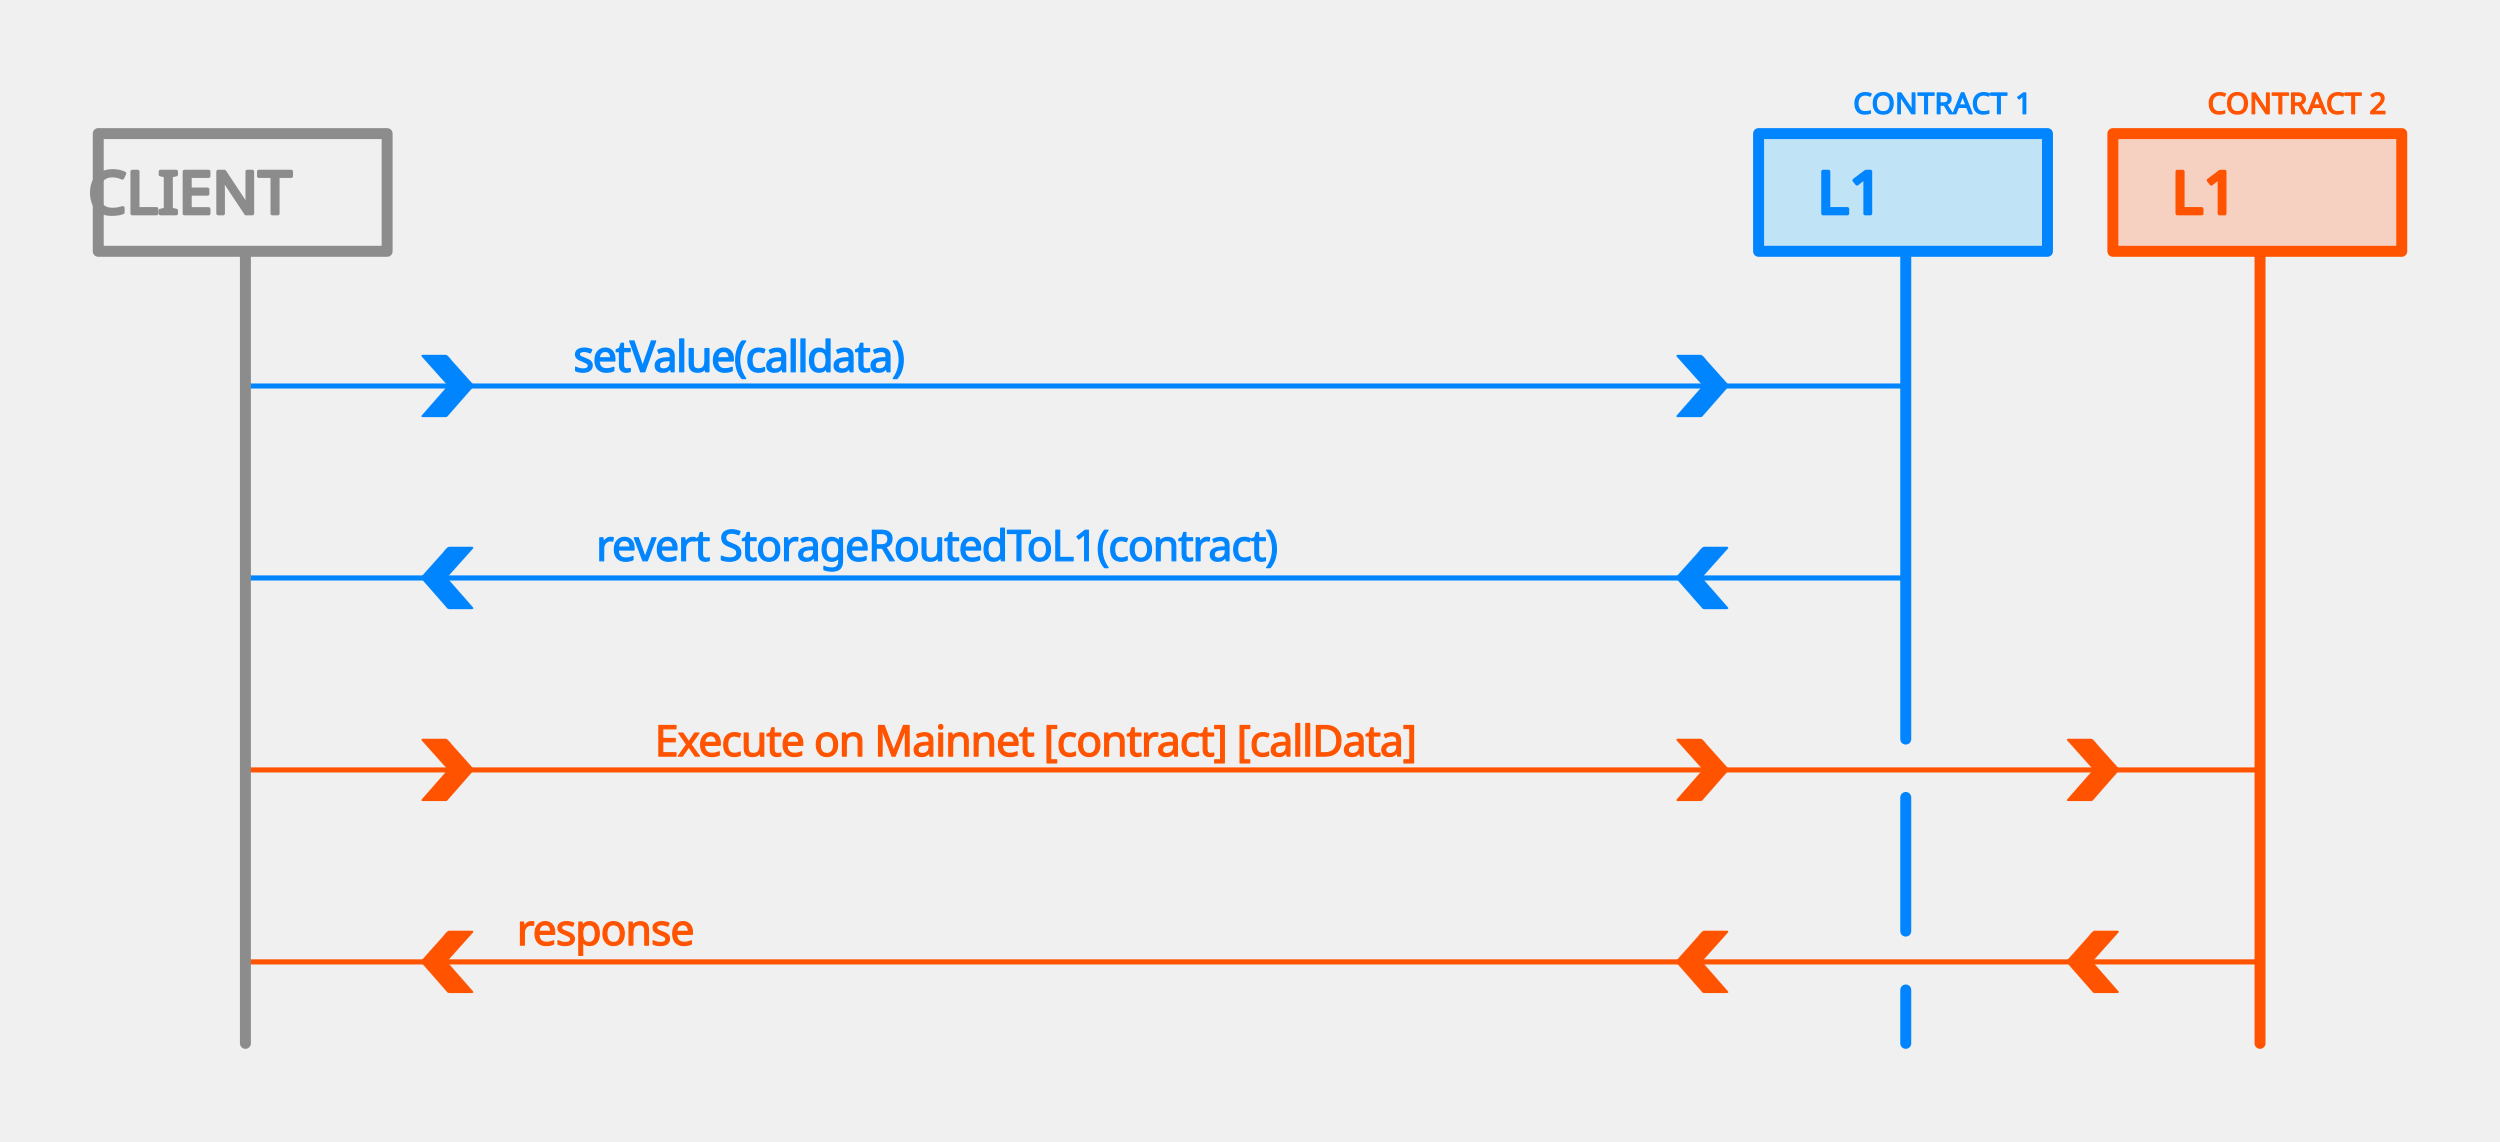
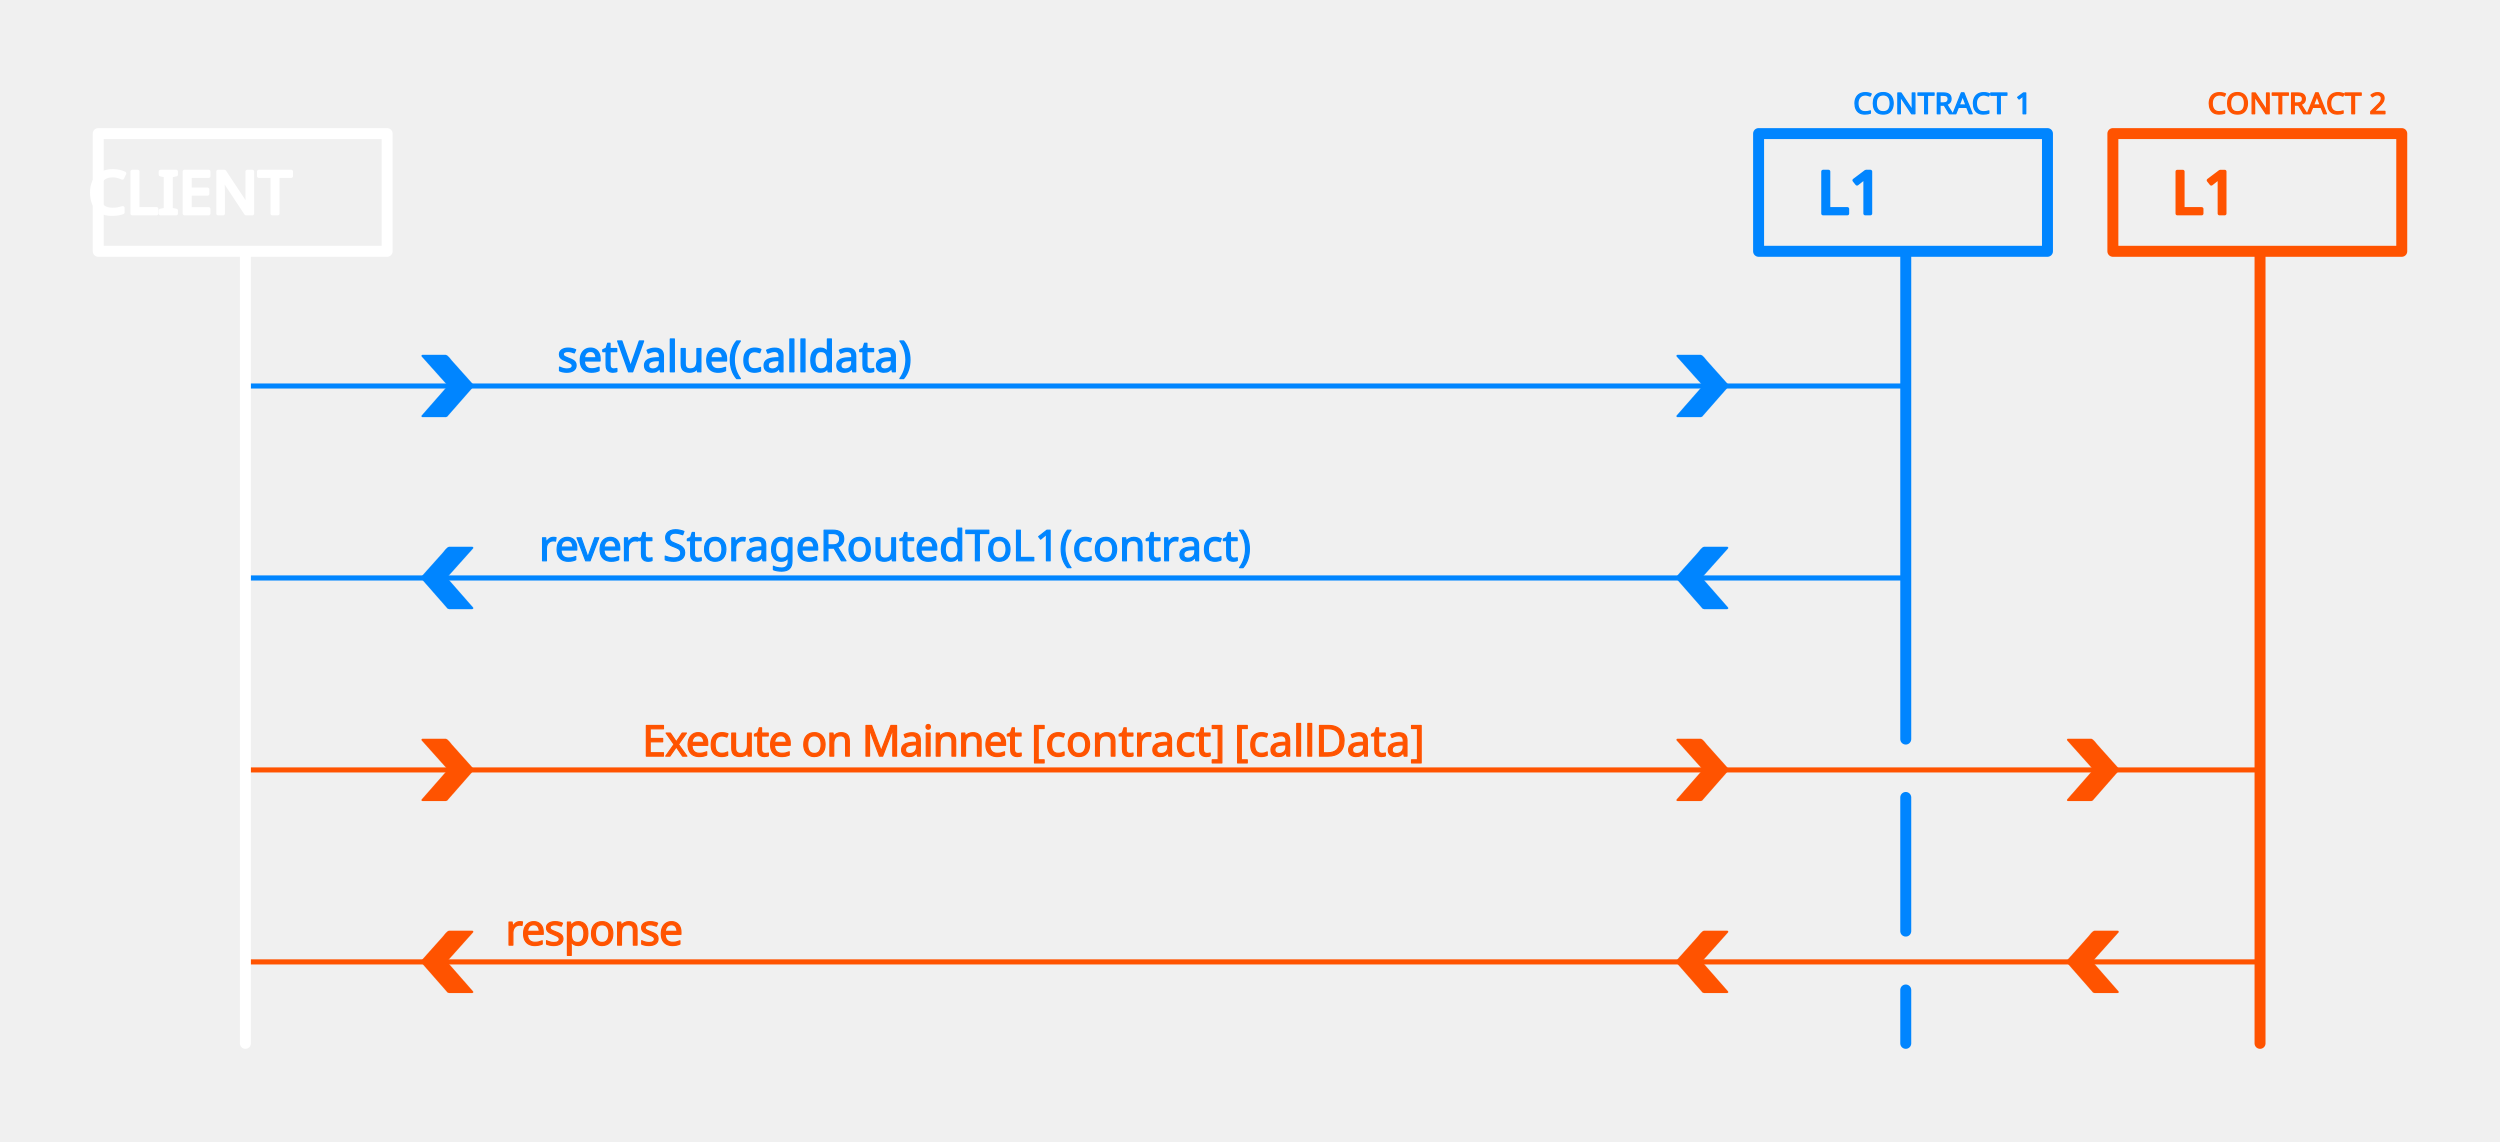
<svg xmlns="http://www.w3.org/2000/svg" xmlns:xlink="http://www.w3.org/1999/xlink" width="538.993mm" height="246.125mm" viewBox="0 0 538.993 246.125" version="1.1" id="svg6">
  <defs id="defs2">
    <rect x="258.608" y="35.355" width="130.437" height="286.727" id="rect1163" />
    <rect x="352.45" y="114.378" width="27.62" height="4.849" id="rect1482" />
    <linearGradient id="linearGradient1059">
      <stop style="stop-color:#000000;stop-opacity:1;" offset="0" id="stop1055" />
      <stop style="stop-color:#000000;stop-opacity:0;" offset="1" id="stop1057" />
    </linearGradient>
    <rect x="136.861" y="168.484" width="23.687" height="7.896" id="rect1202" />
    <linearGradient id="linearGradient1005">
      <stop style="stop-color:#000000;stop-opacity:1;" offset="0" id="stop1001" />
      <stop style="stop-color:#000000;stop-opacity:0;" offset="1" id="stop1003" />
    </linearGradient>
    <marker style="overflow:visible" id="Arrow2Mstart" refX="0" refY="0" orient="auto">
      <path transform="scale(0.6)" d="M 8.719,4.034 -2.207,0.016 8.719,-4.002 c -1.745,2.372 -1.735,5.617 -6e-7,8.035 z" style="fill:context-stroke;fill-rule:evenodd;stroke-width:0.625;stroke-linejoin:round" id="path1120" />
    </marker>
    <marker style="overflow:visible" id="Arrow2Lend" refX="0" refY="0" orient="auto">
      <path transform="matrix(-1.1,0,0,-1.1,-1.1,0)" d="M 8.719,4.034 -2.207,0.016 8.719,-4.002 c -1.745,2.372 -1.735,5.617 -6e-7,8.035 z" style="fill:context-stroke;fill-rule:evenodd;stroke-width:0.625;stroke-linejoin:round" id="path1117" />
    </marker>
    <marker style="overflow:visible" id="TriangleOutL" refX="0" refY="0" orient="auto">
      <path transform="scale(0.8)" style="fill:context-stroke;fill-rule:evenodd;stroke:context-stroke;stroke-width:1pt" d="M 5.77,0 -2.88,5 V -5 Z" id="path1238" />
    </marker>
    <marker style="overflow:visible" id="TriangleOutL-4" refX="0" refY="0" orient="auto">
      <path transform="scale(0.8)" style="fill:context-stroke;fill-rule:evenodd;stroke:context-stroke;stroke-width:1pt" d="M 5.77,0 -2.88,5 V -5 Z" id="path1238-7" />
    </marker>
    <marker style="overflow:visible" id="TriangleOutL-8" refX="0" refY="0" orient="auto">
      <path transform="scale(0.8)" style="fill:context-stroke;fill-rule:evenodd;stroke:context-stroke;stroke-width:1pt" d="M 5.77,0 -2.88,5 V -5 Z" id="path1238-3" />
    </marker>
    <marker style="overflow:visible" id="TriangleOutL-4-2" refX="0" refY="0" orient="auto">
      <path transform="scale(0.8)" style="fill:context-stroke;fill-rule:evenodd;stroke:context-stroke;stroke-width:1pt" d="M 5.77,0 -2.88,5 V -5 Z" id="path1238-7-8" />
    </marker>
    <linearGradient xlink:href="#linearGradient1005" id="linearGradient1007" x1="88.406" y1="45.401" x2="98.212" y2="45.401" gradientUnits="userSpaceOnUse" />
    <linearGradient xlink:href="#linearGradient1059" id="linearGradient1061" x1="86.907" y1="237.228" x2="177.445" y2="237.228" gradientUnits="userSpaceOnUse" />
  </defs>
  <g id="layer1" transform="translate(-33.41176,-65.063)">
-     <g id="g2230" transform="translate(-7.275221,9.730348)" style="stroke:#ff5300;stroke-opacity:1;fill:#ff5300;fill-opacity:1">
-       <text xml:space="preserve" style="font-size:9.269px;line-height:1.25;font-family:Palatino;-inkscape-font-specification:Palatino;font-variant-ligatures:none;text-align:center;letter-spacing:-0.242px;text-anchor:middle;stroke:#ff5300;stroke-width:0.257;stroke-linecap:round;stroke-linejoin:round;stroke-miterlimit:4;stroke-dasharray:none;stroke-opacity:1;fill:#ff5300;fill-opacity:1" x="272.025" y="218.355" id="text1278-7-4">
-         <tspan id="tspan1276-9-2" x="274.653" y="218.355" style="font-style:normal;font-variant:normal;font-weight:normal;font-stretch:normal;font-family:'SF Mono';-inkscape-font-specification:'SF Mono';stroke:#ff5300;stroke-width:0.257;stroke-linecap:round;stroke-linejoin:round;stroke-miterlimit:4;stroke-dasharray:none;stroke-opacity:1;fill:#ff5300;fill-opacity:1">Execute on Mainnet [contract] [callData]   </tspan>
+     <g id="g2230" transform="translate(-7.8102,9.730348)" style="fill:#ff5300;fill-opacity:1;stroke:#ff5300;stroke-opacity:1">
+       <text xml:space="preserve" style="font-size:9.269px;line-height:1.25;font-family:Palatino;-inkscape-font-specification:Palatino;font-variant-ligatures:none;text-align:center;letter-spacing:-0.242px;text-anchor:middle;fill:#ff5300;fill-opacity:1;stroke:#ff5300;stroke-width:0.257;stroke-linecap:round;stroke-linejoin:round;stroke-miterlimit:4;stroke-dasharray:none;stroke-opacity:1" x="272.025" y="218.355" id="text1278-7-4">
+         <tspan id="tspan1276-9-2" x="274.653" y="218.355" style="font-style:normal;font-variant:normal;font-weight:normal;font-stretch:normal;font-family:'SF Mono';-inkscape-font-specification:'SF Mono';fill:#ff5300;fill-opacity:1;stroke:#ff5300;stroke-width:0.257;stroke-linecap:round;stroke-linejoin:round;stroke-miterlimit:4;stroke-dasharray:none;stroke-opacity:1">Execute on Mainnet [<tspan style="letter-spacing:0px" id="tspan964">contract</tspan>] [<tspan style="letter-spacing:0px" id="tspan966">callData</tspan>]   </tspan>
      </text>
    </g>
    <g id="g1285" transform="translate(-15.54913,4.208755)" style="fill:#0085ff;fill-opacity:1;stroke:#0085ff;stroke-opacity:1">
-       <text xml:space="preserve" style="font-size:9.269px;line-height:1.25;font-family:Palatino;-inkscape-font-specification:Palatino;font-variant-ligatures:none;text-align:center;letter-spacing:-0.29px;text-anchor:middle;stroke:#0085ff;stroke-width:0.309;stroke-linecap:round;stroke-linejoin:round;stroke-miterlimit:4;stroke-dasharray:none;stroke-opacity:1;fill:#0085ff;fill-opacity:1" x="214.05" y="140.992" id="text1278">
-         <tspan id="tspan1276" x="216.629" y="140.992" style="font-style:normal;font-variant:normal;font-weight:normal;font-stretch:normal;font-size:9.269px;font-family:'SF Mono';-inkscape-font-specification:'SF Mono';stroke:#0085ff;stroke-width:0.309;stroke-linecap:round;stroke-linejoin:round;stroke-miterlimit:4;stroke-dasharray:none;stroke-opacity:1;fill:#0085ff;fill-opacity:1">setValue(calldata) </tspan>
+       <text xml:space="preserve" style="font-size:9.269px;line-height:1.25;font-family:Palatino;-inkscape-font-specification:Palatino;font-variant-ligatures:none;text-align:center;letter-spacing:0px;text-anchor:middle;stroke:#0085ff;stroke-width:0.309;stroke-linecap:round;stroke-linejoin:round;stroke-miterlimit:4;stroke-dasharray:none;stroke-opacity:1;fill:#0085ff;fill-opacity:1" x="214.05" y="140.992" id="text1278">
+         <tspan id="tspan1276" x="216.629" y="140.992" style="font-style:normal;font-variant:normal;font-weight:normal;font-stretch:normal;font-size:9.269px;font-family:'SF Mono';-inkscape-font-specification:'SF Mono';stroke:#0085ff;stroke-width:0.309;stroke-linecap:round;stroke-linejoin:round;stroke-miterlimit:4;stroke-dasharray:none;stroke-opacity:1;fill:#0085ff;fill-opacity:1;">setValue(calldata) </tspan>
      </text>
    </g>
    <text xml:space="preserve" style="font-style:normal;font-variant:normal;font-weight:normal;font-stretch:normal;font-size:5.875px;line-height:1.05;font-family:SPOTNIK;-inkscape-font-specification:SPOTNIK;font-variant-ligatures:none;text-align:center;letter-spacing:0.472px;text-anchor:middle;fill:#ff4f00;fill-opacity:1;stroke:#000000;stroke-width:0.803;stroke-linecap:round;stroke-linejoin:round;stroke-miterlimit:4;stroke-dasharray:none;stroke-opacity:1" x="187.271" y="146.442" id="text2139-0-1-8-8-8-0-0" transform="scale(1.047946,0.9542476)">
      <tspan style="font-style:normal;font-variant:normal;font-weight:normal;font-stretch:normal;font-family:SPOTNIK;-inkscape-font-specification:SPOTNIK;text-align:end;text-anchor:end;fill:#ff4f00;fill-opacity:1;stroke:#000000;stroke-width:0.803;stroke-linecap:round;stroke-linejoin:round;stroke-miterlimit:4;stroke-dasharray:none;stroke-opacity:1" x="187.271" y="146.442" id="tspan2163-0-2-6-4-3-4" />
    </text>
    <g id="g1162" transform="matrix(0.2723189,0,0,0.2723189,213.8516,218.0248)" />
    <g id="g1170" transform="translate(101.0709,4.805857)">
-       <path style="fill:#74ceff;fill-opacity:0.375;stroke:#0085ff;stroke-width:2.365;stroke-linecap:round;stroke-linejoin:round;stroke-miterlimit:4;stroke-dasharray:none;stroke-opacity:1" d="m 343.216,285.2 v -11.505 m 0,-12.694 v -28.814 m 0,-12.587 v -105.162 H 311.488 V 89.06 h 62.281 v 25.378 h -30.553" id="path1065-7" />
+       <path style="fill:none;fill-opacity:1;stroke:#0085ff;stroke-width:2.365;stroke-linecap:round;stroke-linejoin:round;stroke-miterlimit:4;stroke-dasharray:none;stroke-opacity:1" d="m 343.216,285.2 v -11.505 m 0,-12.694 v -28.814 m 0,-12.587 v -105.162 H 311.488 V 89.06 h 62.281 v 25.378 h -30.553" id="path1065-7" />
      <text xml:space="preserve" style="font-size:12.87px;line-height:1.25;font-family:Palatino;-inkscape-font-specification:Palatino;font-variant-ligatures:none;text-align:center;letter-spacing:0px;text-anchor:middle;stroke-width:0.771;stroke-miterlimit:4;stroke-dasharray:none;fill:#0085ff;fill-opacity:1;stroke:#0085ff;stroke-opacity:1;" x="338.129" y="107.736" id="text1098-9" transform="scale(1.013468,0.9867108)">
        <tspan id="tspan1096-9" x="338.129" y="107.736" style="font-style:normal;font-variant:normal;font-weight:normal;font-stretch:normal;font-family:'SF Mono';-inkscape-font-specification:'SF Mono';stroke:#0085ff;stroke-width:0.771;stroke-linecap:round;stroke-linejoin:round;stroke-miterlimit:4;stroke-dasharray:none;stroke-opacity:1;fill:#0085ff;fill-opacity:1;">L1</tspan>
      </text>
    </g>
    <g id="g1175" transform="translate(101.0709,4.2183)" style="stroke:#ff5300;stroke-opacity:1">
-       <path style="fill:#ff9c74;fill-opacity:0.375;stroke:#ff5300;stroke-width:2.365;stroke-linecap:round;stroke-linejoin:round;stroke-miterlimit:4;stroke-dasharray:none;stroke-opacity:1" d="m 419.598,285.787 v -70.697 m 0,0 V 115.026 H 387.87 V 89.648 h 62.281 V 115.026 h -30.553" id="path1065-7-8" />
+       <path style="fill:none;fill-opacity:1;stroke:#ff5300;stroke-width:2.365;stroke-linecap:round;stroke-linejoin:round;stroke-miterlimit:4;stroke-dasharray:none;stroke-opacity:1" d="m 419.598,285.787 v -70.697 m 0,0 V 115.026 H 387.87 V 89.648 h 62.281 V 115.026 h -30.553" id="path1065-7-8" />
      <text xml:space="preserve" style="font-size:12.87px;line-height:1.25;font-family:Palatino;-inkscape-font-specification:Palatino;font-variant-ligatures:none;text-align:center;letter-spacing:0px;text-anchor:middle;stroke-width:0.771;stroke-miterlimit:4;stroke-dasharray:none;stroke:#ff5300;stroke-opacity:1;fill:#ff5300;fill-opacity:1;" x="413.496" y="108.332" id="text1098-9-0" transform="scale(1.013468,0.9867108)">
        <tspan id="tspan1096-9-8" x="413.496" y="108.332" style="font-style:normal;font-variant:normal;font-weight:normal;font-stretch:normal;font-family:'SF Mono';-inkscape-font-specification:'SF Mono';stroke:#ff5300;stroke-width:0.771;stroke-linecap:round;stroke-linejoin:round;stroke-miterlimit:4;stroke-dasharray:none;stroke-opacity:1;fill:#ff5300;fill-opacity:1;">L1</tspan>
      </text>
    </g>
    <text xml:space="preserve" id="text1161" style="font-size:14.111px;line-height:1.25;font-family:Palatino;-inkscape-font-specification:Palatino;font-variant-ligatures:none;text-align:center;letter-spacing:-0.368px;white-space:pre;shape-inside:url(#rect1163);" />
    <text xml:space="preserve" style="font-size:6.379px;line-height:1.25;font-family:Palatino;-inkscape-font-specification:Palatino;font-variant-ligatures:none;text-align:center;letter-spacing:0px;text-anchor:middle;fill:#0085ff;fill-opacity:1;stroke:#0085ff;stroke-width:0.282;stroke-miterlimit:4;stroke-dasharray:none;stroke-opacity:1" x="450.227" y="90.797" id="text1098-9-9" transform="scale(1.013468,0.9867108)">
      <tspan id="tspan1096-9-6" x="450.227" y="90.797" style="font-style:normal;font-variant:normal;font-weight:normal;font-stretch:normal;font-family:'SF Mono';-inkscape-font-specification:'SF Mono';fill:#0085ff;fill-opacity:1;stroke:#0085ff;stroke-width:0.282;stroke-linecap:round;stroke-linejoin:round;stroke-miterlimit:4;stroke-dasharray:none;stroke-opacity:1">CONTRACT 1</tspan>
    </text>
    <text xml:space="preserve" style="font-size:6.379px;line-height:1.25;font-family:Palatino;-inkscape-font-specification:Palatino;font-variant-ligatures:none;text-align:center;letter-spacing:0px;text-anchor:middle;fill:#ff5300;fill-opacity:1;stroke:#ff5300;stroke-width:0.282;stroke-miterlimit:4;stroke-dasharray:none;stroke-opacity:1" x="525.595" y="90.797" id="text1098-9-9-2" transform="scale(1.013468,0.9867108)">
      <tspan id="tspan1096-9-6-3" x="525.595" y="90.797" style="font-style:normal;font-variant:normal;font-weight:normal;font-stretch:normal;font-family:'SF Mono';-inkscape-font-specification:'SF Mono';fill:#ff5300;fill-opacity:1;stroke:#ff5300;stroke-width:0.282;stroke-linecap:round;stroke-linejoin:round;stroke-miterlimit:4;stroke-dasharray:none;stroke-opacity:1">CONTRACT 2</tspan>
    </text>
    <path style="fill:none;stroke:#0085ff;stroke-width:1.1;stroke-linecap:round;stroke-linejoin:round;stroke-miterlimit:4;stroke-dasharray:none;stroke-opacity:1" d="M 86.012,148.283 H 444.287" id="path1225" />
    <path style="fill:#0085ff;stroke:#0085ff;stroke-width:1.1;stroke-linecap:round;stroke-linejoin:round;stroke-miterlimit:4;stroke-dasharray:none;stroke-opacity:1;fill-opacity:1" d="M 86.012,189.67 H 444.287" id="path1225-4" />
    <path style="fill:none;stroke:#ff5300;stroke-width:1.1;stroke-linecap:round;stroke-linejoin:round;stroke-miterlimit:4;stroke-dasharray:none;stroke-opacity:1" d="M 86.012,231.056 H 520.669" id="path1225-8" />
    <path style="fill:#ff5300;stroke:#ff5300;stroke-width:1.1;stroke-linecap:round;stroke-linejoin:round;stroke-miterlimit:4;stroke-dasharray:none;stroke-opacity:1;fill-opacity:1" d="M 86.012,272.443 H 520.669" id="path1225-80" />
    <g id="g1291" transform="matrix(-0.02409993,0,0,0.02409993,136.5709,141.5783)" style="stroke:#0085ff;stroke-opacity:1;fill:#0085ff;fill-opacity:1">
      <g id="g1289" style="stroke:#0085ff;stroke-opacity:1;fill:#0085ff;fill-opacity:1">
        <path d="M 508.094,13.5 C 511.82,6.043 508.087,0 499.749,0 c 0,0 -205.77,0 -205.773,0 -19.045,0.006 -44.079,38.363 -56.512,52.262 -21.87,24.449 -186.59,207.547 -187.783,209.934 -3.727,7.458 -3.727,19.544 0,27.001 l 222.456,253.726 c 3.727,7.458 13.507,13.501 21.843,13.501 h 205.77 c 8.335,0 12.071,-6.043 8.345,-13.501 L 285.638,289.197 c -3.728,-7.457 -3.728,-19.544 0,-27.001 z" id="path1287" style="stroke:#0085ff;stroke-opacity:1;fill:#0085ff;fill-opacity:1" />
      </g>
    </g>
    <g id="g1291-1" transform="matrix(-0.02409993,0,0,0.02409993,407.1377,141.5783)" style="stroke:#0085ff;stroke-opacity:1;fill:#0085ff;fill-opacity:1">
      <g id="g1289-3" style="stroke:#0085ff;stroke-opacity:1;fill:#0085ff;fill-opacity:1">
        <path d="M 508.094,13.5 C 511.82,6.043 508.087,0 499.749,0 c 0,0 -205.77,0 -205.773,0 -19.045,0.006 -44.079,38.363 -56.512,52.262 -21.87,24.449 -186.59,207.547 -187.783,209.934 -3.727,7.458 -3.727,19.544 0,27.001 l 222.456,253.726 c 3.727,7.458 13.507,13.501 21.843,13.501 h 205.77 c 8.335,0 12.071,-6.043 8.345,-13.501 L 285.638,289.197 c -3.728,-7.457 -3.728,-19.544 0,-27.001 z" id="path1287-6" style="stroke:#0085ff;stroke-opacity:1;fill:#0085ff;fill-opacity:1" />
      </g>
    </g>
-     <g id="g1285-3" transform="translate(38.81421,46.74286)" style="stroke:#0085ff;stroke-opacity:1;fill:#0085ff;fill-opacity:1">
-       <text xml:space="preserve" style="font-size:9.269px;line-height:1.25;font-family:Palatino;-inkscape-font-specification:Palatino;font-variant-ligatures:none;text-align:center;letter-spacing:-0.242px;text-anchor:middle;stroke:#0085ff;stroke-width:0.257;stroke-linecap:round;stroke-linejoin:round;stroke-miterlimit:4;stroke-dasharray:none;stroke-opacity:1;fill:#0085ff;fill-opacity:1" x="204.16" y="139.236" id="text1278-7">
-         <tspan id="tspan1276-9" x="204.039" y="139.236" style="font-style:normal;font-variant:normal;font-weight:normal;font-stretch:normal;font-family:'SF Mono';-inkscape-font-specification:'SF Mono';stroke:#0085ff;stroke-width:0.257;stroke-linecap:round;stroke-linejoin:round;stroke-miterlimit:4;stroke-dasharray:none;stroke-opacity:1;fill:#0085ff;fill-opacity:1">revert StorageRoutedToL1(contract)</tspan>
+     <g id="g1285-3" transform="translate(39.48707,46.74286)" style="fill:#0085ff;fill-opacity:1;stroke:#0085ff;stroke-opacity:1">
+       <text xml:space="preserve" style="font-size:9.269px;line-height:1.25;font-family:Palatino;-inkscape-font-specification:Palatino;font-variant-ligatures:none;text-align:center;letter-spacing:-0.242px;text-anchor:middle;fill:#0085ff;fill-opacity:1;stroke:#0085ff;stroke-width:0.257;stroke-linecap:round;stroke-linejoin:round;stroke-miterlimit:4;stroke-dasharray:none;stroke-opacity:1" x="204.16" y="139.236" id="text1278-7">
+         <tspan id="tspan1276-9" x="204.16" y="139.236" style="font-style:normal;font-variant:normal;font-weight:normal;font-stretch:normal;font-family:'SF Mono';-inkscape-font-specification:'SF Mono';fill:#0085ff;fill-opacity:1;stroke:#0085ff;stroke-width:0.257;stroke-linecap:round;stroke-linejoin:round;stroke-miterlimit:4;stroke-dasharray:none;stroke-opacity:1">revert <tspan style="letter-spacing:0px" id="tspan962">StorageRoutedToL1(contract)</tspan>
+         </tspan>
      </text>
    </g>
    <g id="g1291-6" transform="matrix(0.02409993,0,0,0.02409993,123.1611,182.9649)" style="stroke:#0085ff;stroke-opacity:1;fill:#0085ff;fill-opacity:1">
      <g id="g1289-0" style="stroke:#0085ff;stroke-opacity:1;fill:#0085ff;fill-opacity:1">
        <path d="M 508.094,13.5 C 511.82,6.043 508.087,0 499.749,0 c 0,0 -205.77,0 -205.773,0 -19.045,0.006 -44.079,38.363 -56.512,52.262 -21.87,24.449 -186.59,207.547 -187.783,209.934 -3.727,7.458 -3.727,19.544 0,27.001 l 222.456,253.726 c 3.727,7.458 13.507,13.501 21.843,13.501 h 205.77 c 8.335,0 12.071,-6.043 8.345,-13.501 L 285.638,289.197 c -3.728,-7.457 -3.728,-19.544 0,-27.001 z" id="path1287-60" style="stroke:#0085ff;stroke-opacity:1;fill:#0085ff;fill-opacity:1" />
      </g>
    </g>
    <g id="g1291-1-2" transform="matrix(0.02409993,0,0,0.02409993,393.7279,182.9649)" style="stroke:#0085ff;stroke-opacity:1;fill:#0085ff;fill-opacity:1">
      <g id="g1289-3-5" style="stroke:#0085ff;stroke-opacity:1;fill:#0085ff;fill-opacity:1">
        <path d="M 508.094,13.5 C 511.82,6.043 508.087,0 499.749,0 c 0,0 -205.77,0 -205.773,0 -19.045,0.006 -44.079,38.363 -56.512,52.262 -21.87,24.449 -186.59,207.547 -187.783,209.934 -3.727,7.458 -3.727,19.544 0,27.001 l 222.456,253.726 c 3.727,7.458 13.507,13.501 21.843,13.501 h 205.77 c 8.335,0 12.071,-6.043 8.345,-13.501 L 285.638,289.197 c -3.728,-7.457 -3.728,-19.544 0,-27.001 z" id="path1287-6-2" style="stroke:#0085ff;stroke-opacity:1;fill:#0085ff;fill-opacity:1" />
      </g>
    </g>
    <g id="g1291-6-4" transform="matrix(-0.02409993,0,0,0.02409993,407.1377,224.3516)" style="stroke:#ff5300;stroke-opacity:1;fill:#ff5300;fill-opacity:1">
      <g id="g1289-0-5" style="stroke:#ff5300;stroke-opacity:1;fill:#ff5300;fill-opacity:1">
        <path d="M 508.094,13.5 C 511.82,6.043 508.087,0 499.749,0 c 0,0 -205.77,0 -205.773,0 -19.045,0.006 -44.079,38.363 -56.512,52.262 -21.87,24.449 -186.59,207.547 -187.783,209.934 -3.727,7.458 -3.727,19.544 0,27.001 l 222.456,253.726 c 3.727,7.458 13.507,13.501 21.843,13.501 h 205.77 c 8.335,0 12.071,-6.043 8.345,-13.501 L 285.638,289.197 c -3.728,-7.457 -3.728,-19.544 0,-27.001 z" id="path1287-60-3" style="stroke:#ff5300;stroke-opacity:1;fill:#ff5300;fill-opacity:1" />
      </g>
    </g>
    <g id="g1289-3-5-8" transform="matrix(-0.02409993,0,0,0.02409993,136.5709,224.3516)" style="stroke:#ff5300;stroke-opacity:1;fill:#ff5300;fill-opacity:1">
      <path d="M 508.094,13.5 C 511.82,6.043 508.087,0 499.749,0 c 0,0 -205.77,0 -205.773,0 -19.045,0.006 -44.079,38.363 -56.512,52.262 -21.87,24.449 -186.59,207.547 -187.783,209.934 -3.727,7.458 -3.727,19.544 0,27.001 l 222.456,253.726 c 3.727,7.458 13.507,13.501 21.843,13.501 h 205.77 c 8.335,0 12.071,-6.043 8.345,-13.501 L 285.638,289.197 c -3.728,-7.457 -3.728,-19.544 0,-27.001 z" id="path1287-6-2-8" style="stroke:#ff5300;stroke-opacity:1;fill:#ff5300;fill-opacity:1" />
    </g>
    <g id="g1291-6-4-2" transform="matrix(-0.02409993,0,0,0.02409993,491.3289,224.3516)" style="stroke:#ff5300;stroke-opacity:1;fill:#ff5300;fill-opacity:1">
      <g id="g1289-0-5-8" style="stroke:#ff5300;stroke-opacity:1;fill:#ff5300;fill-opacity:1">
        <path d="M 508.094,13.5 C 511.82,6.043 508.087,0 499.749,0 c 0,0 -205.77,0 -205.773,0 -19.045,0.006 -44.079,38.363 -56.512,52.262 -21.87,24.449 -186.59,207.547 -187.783,209.934 -3.727,7.458 -3.727,19.544 0,27.001 l 222.456,253.726 c 3.727,7.458 13.507,13.501 21.843,13.501 h 205.77 c 8.335,0 12.071,-6.043 8.345,-13.501 L 285.638,289.197 c -3.728,-7.457 -3.728,-19.544 0,-27.001 z" id="path1287-60-3-7" style="stroke:#ff5300;stroke-opacity:1;fill:#ff5300;fill-opacity:1" />
      </g>
    </g>
    <g id="g1291-6-4-2-3" transform="matrix(0.02409993,0,0,0.02409993,477.9191,265.7382)" style="stroke:#ff5300;stroke-opacity:1;fill:#ff5300;fill-opacity:1">
      <g id="g1289-0-5-8-0" style="stroke:#ff5300;stroke-opacity:1;fill:#ff5300;fill-opacity:1">
        <path d="M 508.094,13.5 C 511.82,6.043 508.087,0 499.749,0 c 0,0 -205.77,0 -205.773,0 -19.045,0.006 -44.079,38.363 -56.512,52.262 -21.87,24.449 -186.59,207.547 -187.783,209.934 -3.727,7.458 -3.727,19.544 0,27.001 l 222.456,253.726 c 3.727,7.458 13.507,13.501 21.843,13.501 h 205.77 c 8.335,0 12.071,-6.043 8.345,-13.501 L 285.638,289.197 c -3.728,-7.457 -3.728,-19.544 0,-27.001 z" id="path1287-60-3-7-2" style="stroke:#ff5300;stroke-opacity:1;fill:#ff5300;fill-opacity:1" />
      </g>
    </g>
    <g id="g1291-6-2" transform="matrix(0.02409993,0,0,0.02409993,123.1611,265.7382)" style="stroke:#ff5300;stroke-opacity:1;fill:#ff5300;fill-opacity:1">
      <g id="g1289-0-6" style="stroke:#ff5300;stroke-opacity:1;fill:#ff5300;fill-opacity:1">
        <path d="M 508.094,13.5 C 511.82,6.043 508.087,0 499.749,0 c 0,0 -205.77,0 -205.773,0 -19.045,0.006 -44.079,38.363 -56.512,52.262 -21.87,24.449 -186.59,207.547 -187.783,209.934 -3.727,7.458 -3.727,19.544 0,27.001 l 222.456,253.726 c 3.727,7.458 13.507,13.501 21.843,13.501 h 205.77 c 8.335,0 12.071,-6.043 8.345,-13.501 L 285.638,289.197 c -3.728,-7.457 -3.728,-19.544 0,-27.001 z" id="path1287-60-8" style="stroke:#ff5300;stroke-opacity:1;fill:#ff5300;fill-opacity:1" />
      </g>
    </g>
    <g id="g1291-1-2-5" transform="matrix(0.02409993,0,0,0.02409993,393.7279,265.7382)" style="stroke:#ff5300;stroke-opacity:1;fill:#ff5300;fill-opacity:1">
      <g id="g1289-3-5-5" style="stroke:#ff5300;stroke-opacity:1;fill:#ff5300;fill-opacity:1">
        <path d="M 508.094,13.5 C 511.82,6.043 508.087,0 499.749,0 c 0,0 -205.77,0 -205.773,0 -19.045,0.006 -44.079,38.363 -56.512,52.262 -21.87,24.449 -186.59,207.547 -187.783,209.934 -3.727,7.458 -3.727,19.544 0,27.001 l 222.456,253.726 c 3.727,7.458 13.507,13.501 21.843,13.501 h 205.77 c 8.335,0 12.071,-6.043 8.345,-13.501 L 285.638,289.197 c -3.728,-7.457 -3.728,-19.544 0,-27.001 z" id="path1287-6-2-9" style="stroke:#ff5300;stroke-opacity:1;fill:#ff5300;fill-opacity:1" />
      </g>
    </g>
-     <g id="g1285-3-4" transform="translate(-43.3903,129.1018)" style="stroke:#ff5300;stroke-opacity:1;fill:#ff5300;fill-opacity:1">
-       <text xml:space="preserve" style="font-size:9.269px;line-height:1.25;font-family:Palatino;-inkscape-font-specification:Palatino;font-variant-ligatures:none;text-align:center;letter-spacing:-0.242px;text-anchor:middle;stroke:#ff5300;stroke-width:0.257;stroke-linecap:round;stroke-linejoin:round;stroke-miterlimit:4;stroke-dasharray:none;stroke-opacity:1;fill:#ff5300;fill-opacity:1" x="214.903" y="139.724" id="text1278-7-8">
-         <tspan id="tspan1276-9-3" x="214.782" y="139.724" style="font-style:normal;font-variant:normal;font-weight:normal;font-stretch:normal;font-family:'SF Mono';-inkscape-font-specification:'SF Mono';stroke:#ff5300;stroke-width:0.257;stroke-linecap:round;stroke-linejoin:round;stroke-miterlimit:4;stroke-dasharray:none;stroke-opacity:1;fill:#ff5300;fill-opacity:1">response</tspan>
+     <g id="g1285-3-4" transform="translate(-45.85781,129.1018)" style="fill:#ff5300;fill-opacity:1;stroke:#ff5300;stroke-opacity:1">
+       <text xml:space="preserve" style="font-size:9.269px;line-height:1.25;font-family:Palatino;-inkscape-font-specification:Palatino;font-variant-ligatures:none;text-align:center;letter-spacing:-0.242px;text-anchor:middle;fill:#ff5300;fill-opacity:1;stroke:#ff5300;stroke-width:0.257;stroke-linecap:round;stroke-linejoin:round;stroke-miterlimit:4;stroke-dasharray:none;stroke-opacity:1" x="214.903" y="139.724" id="text1278-7-8">
+         <tspan id="tspan1276-9-3" x="214.782" y="139.724" style="font-style:normal;font-variant:normal;font-weight:normal;font-stretch:normal;font-family:'SF Mono';-inkscape-font-specification:'SF Mono';fill:#ff5300;fill-opacity:1;stroke:#ff5300;stroke-width:0.257;stroke-linecap:round;stroke-linejoin:round;stroke-miterlimit:4;stroke-dasharray:none;stroke-opacity:1">response</tspan>
      </text>
    </g>
    <g id="g1159">
-       <path style="fill:none;fill-opacity:1;stroke:#8c8c8c;stroke-width:2.365;stroke-linecap:round;stroke-linejoin:round;stroke-miterlimit:4;stroke-dasharray:none;stroke-opacity:1" d="M 86.322,290.006 V 119.244 H 54.594 V 93.866 H 116.875 V 119.244 H 86.322" id="path1065" />
-       <text xml:space="preserve" style="font-size:12.87px;line-height:1.25;font-family:Palatino;-inkscape-font-specification:Palatino;font-variant-ligatures:none;text-align:center;letter-spacing:0px;text-anchor:middle;stroke-width:0.771;stroke-miterlimit:4;stroke-dasharray:none" x="84.649" y="112.607" id="text1098" transform="scale(1.013468,0.9867108)">
-         <tspan id="tspan1096" x="84.649" y="112.607" style="font-style:normal;font-variant:normal;font-weight:normal;font-stretch:normal;font-family:'SF Mono';-inkscape-font-specification:'SF Mono';fill:#8c8c8c;fill-opacity:1;stroke:#8c8c8c;stroke-width:0.771;stroke-linecap:round;stroke-linejoin:round;stroke-miterlimit:4;stroke-dasharray:none;stroke-opacity:1">CLIENT</tspan>
+       <path style="fill:none;fill-opacity:0.376;stroke:#ffffff;stroke-width:2.365;stroke-linecap:round;stroke-linejoin:round;stroke-miterlimit:4;stroke-dasharray:none;stroke-opacity:1" d="M 86.322,290.006 V 119.244 H 54.594 V 93.866 H 116.875 V 119.244 H 86.322" id="path1065" />
+       <text xml:space="preserve" style="font-size:12.87px;line-height:1.25;font-family:Palatino;-inkscape-font-specification:Palatino;font-variant-ligatures:none;text-align:center;letter-spacing:0px;text-anchor:middle;stroke-width:0.771;stroke-miterlimit:4;stroke-dasharray:none;stroke:#ffffff;stroke-opacity:1;fill:#ffffff;fill-opacity:1;" x="84.649" y="112.607" id="text1098" transform="scale(1.013468,0.9867108)">
+         <tspan id="tspan1096" x="84.649" y="112.607" style="font-style:normal;font-variant:normal;font-weight:normal;font-stretch:normal;font-family:'SF Mono';-inkscape-font-specification:'SF Mono';fill:#ffffff;fill-opacity:1;stroke:#ffffff;stroke-width:0.771;stroke-linecap:round;stroke-linejoin:round;stroke-miterlimit:4;stroke-dasharray:none;stroke-opacity:1;">CLIENT</tspan>
      </text>
    </g>
  </g>
</svg>
